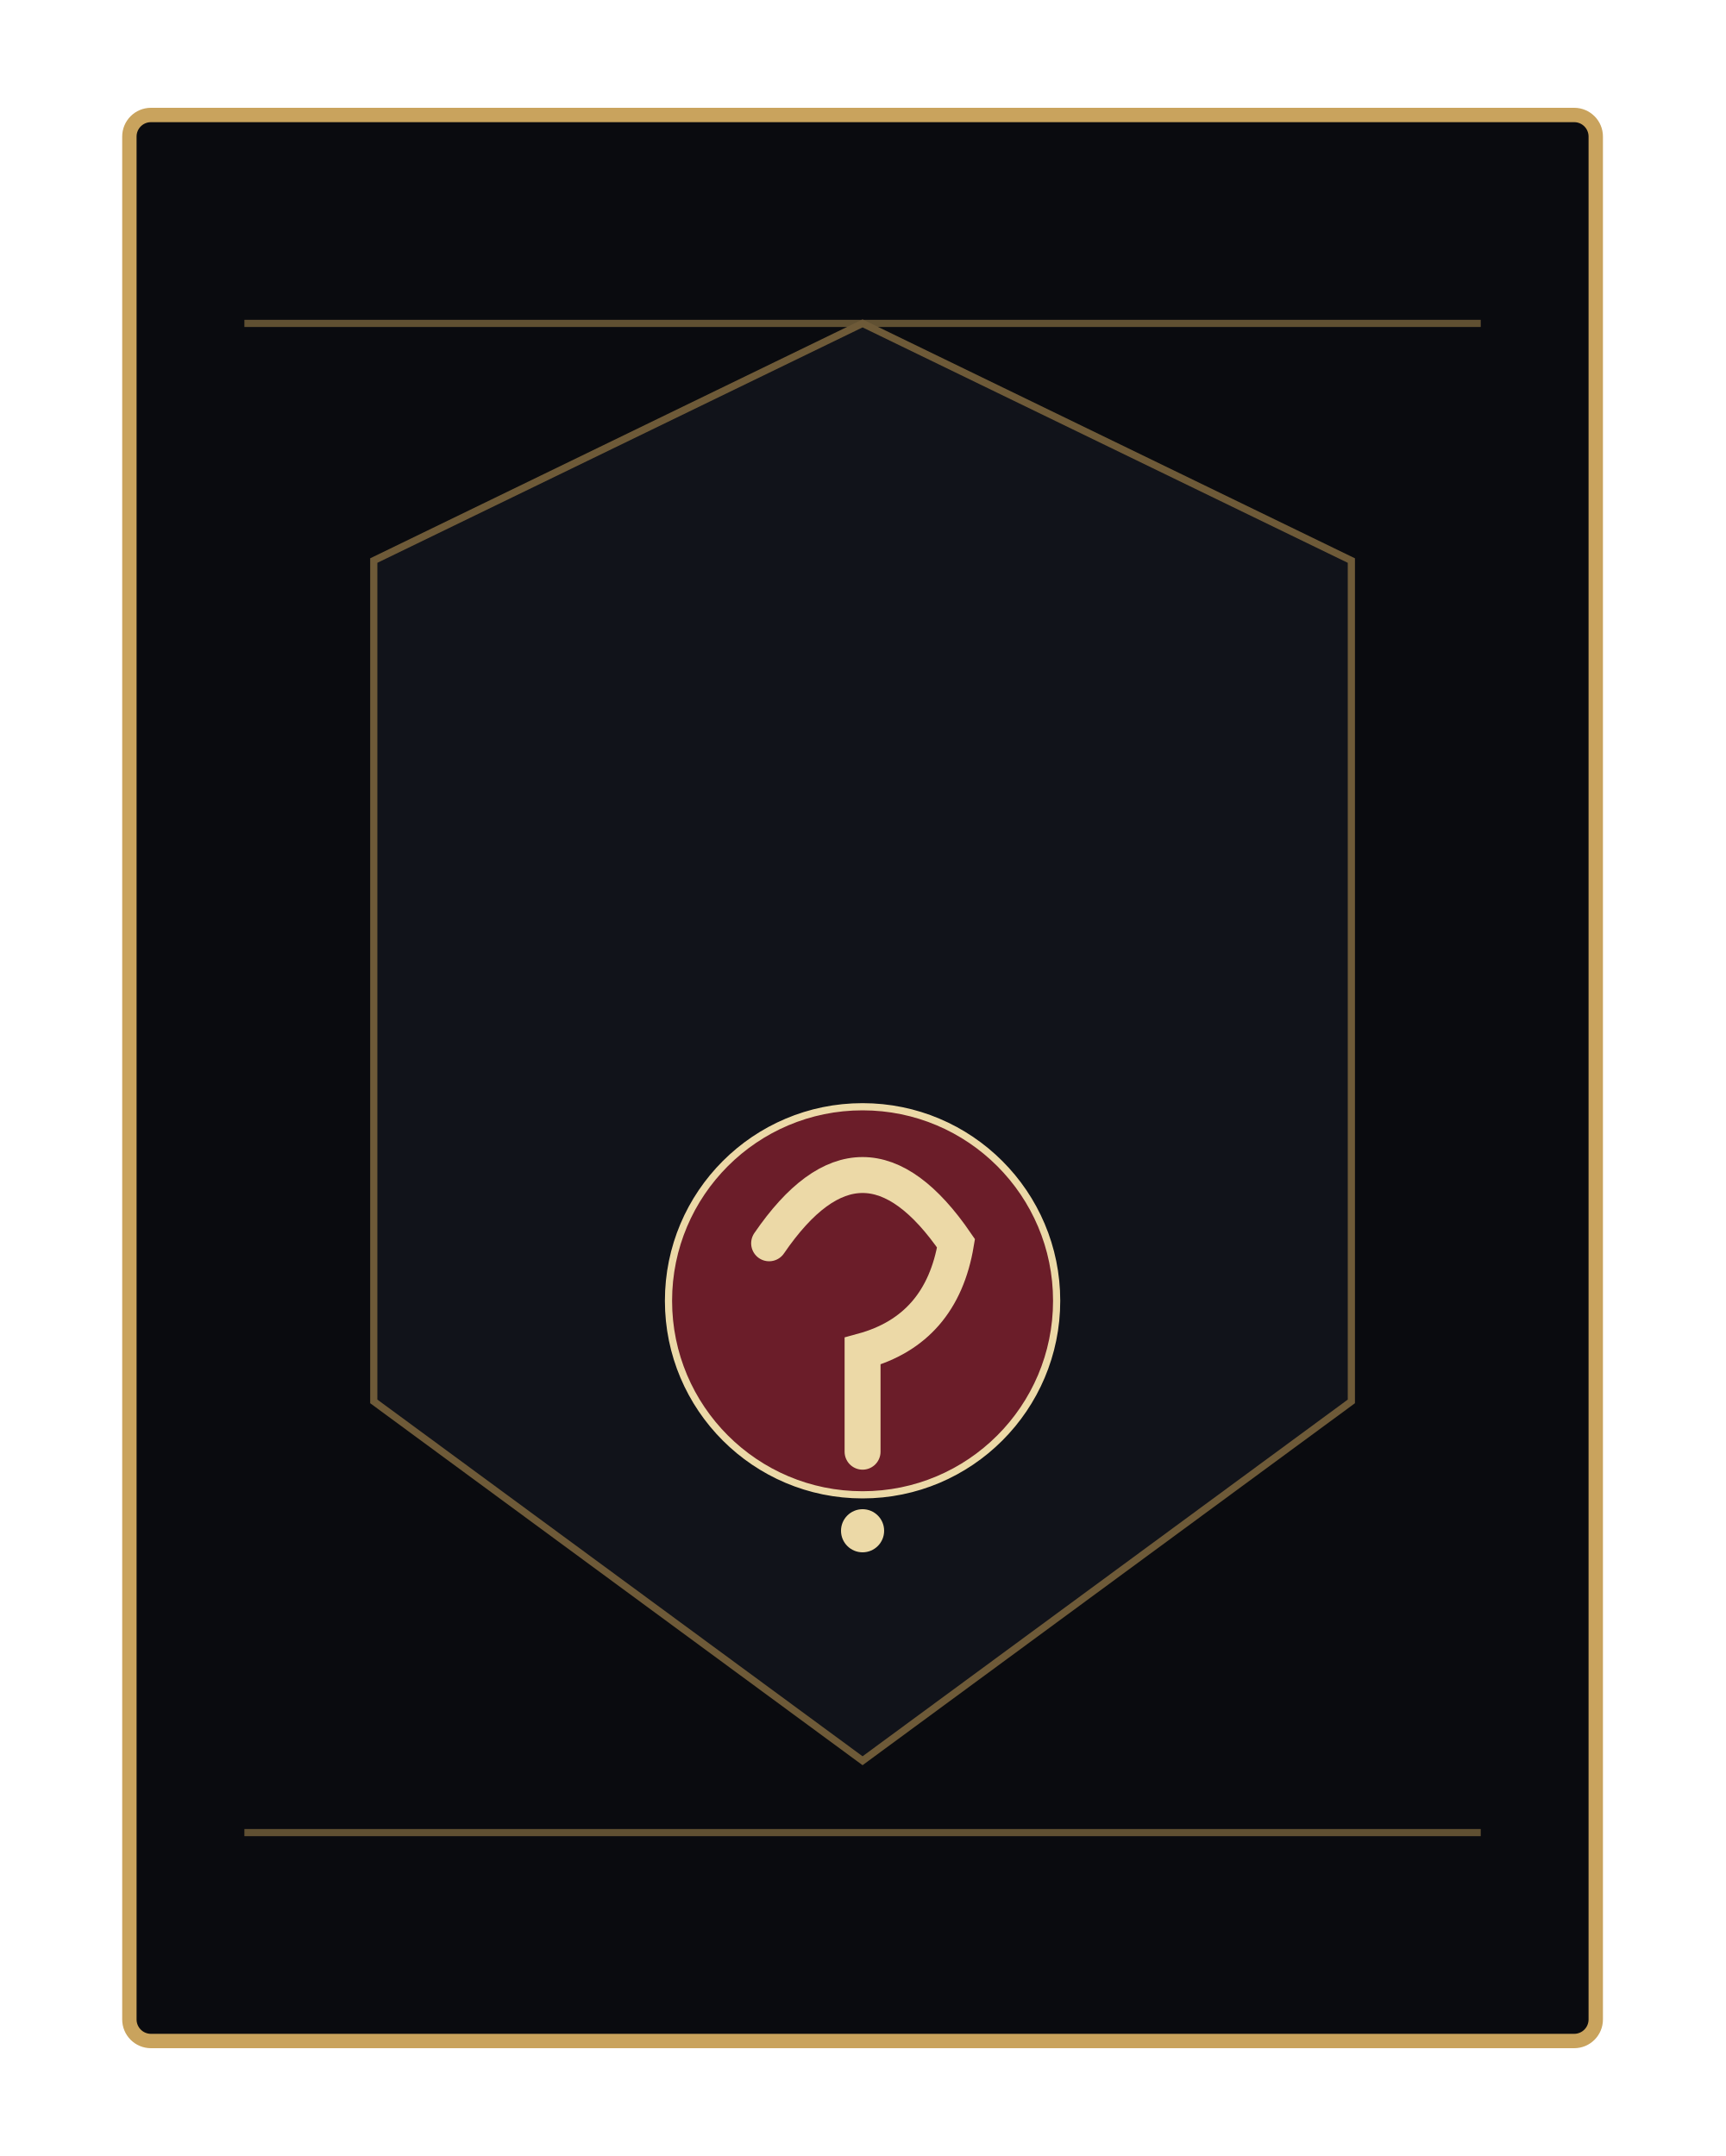
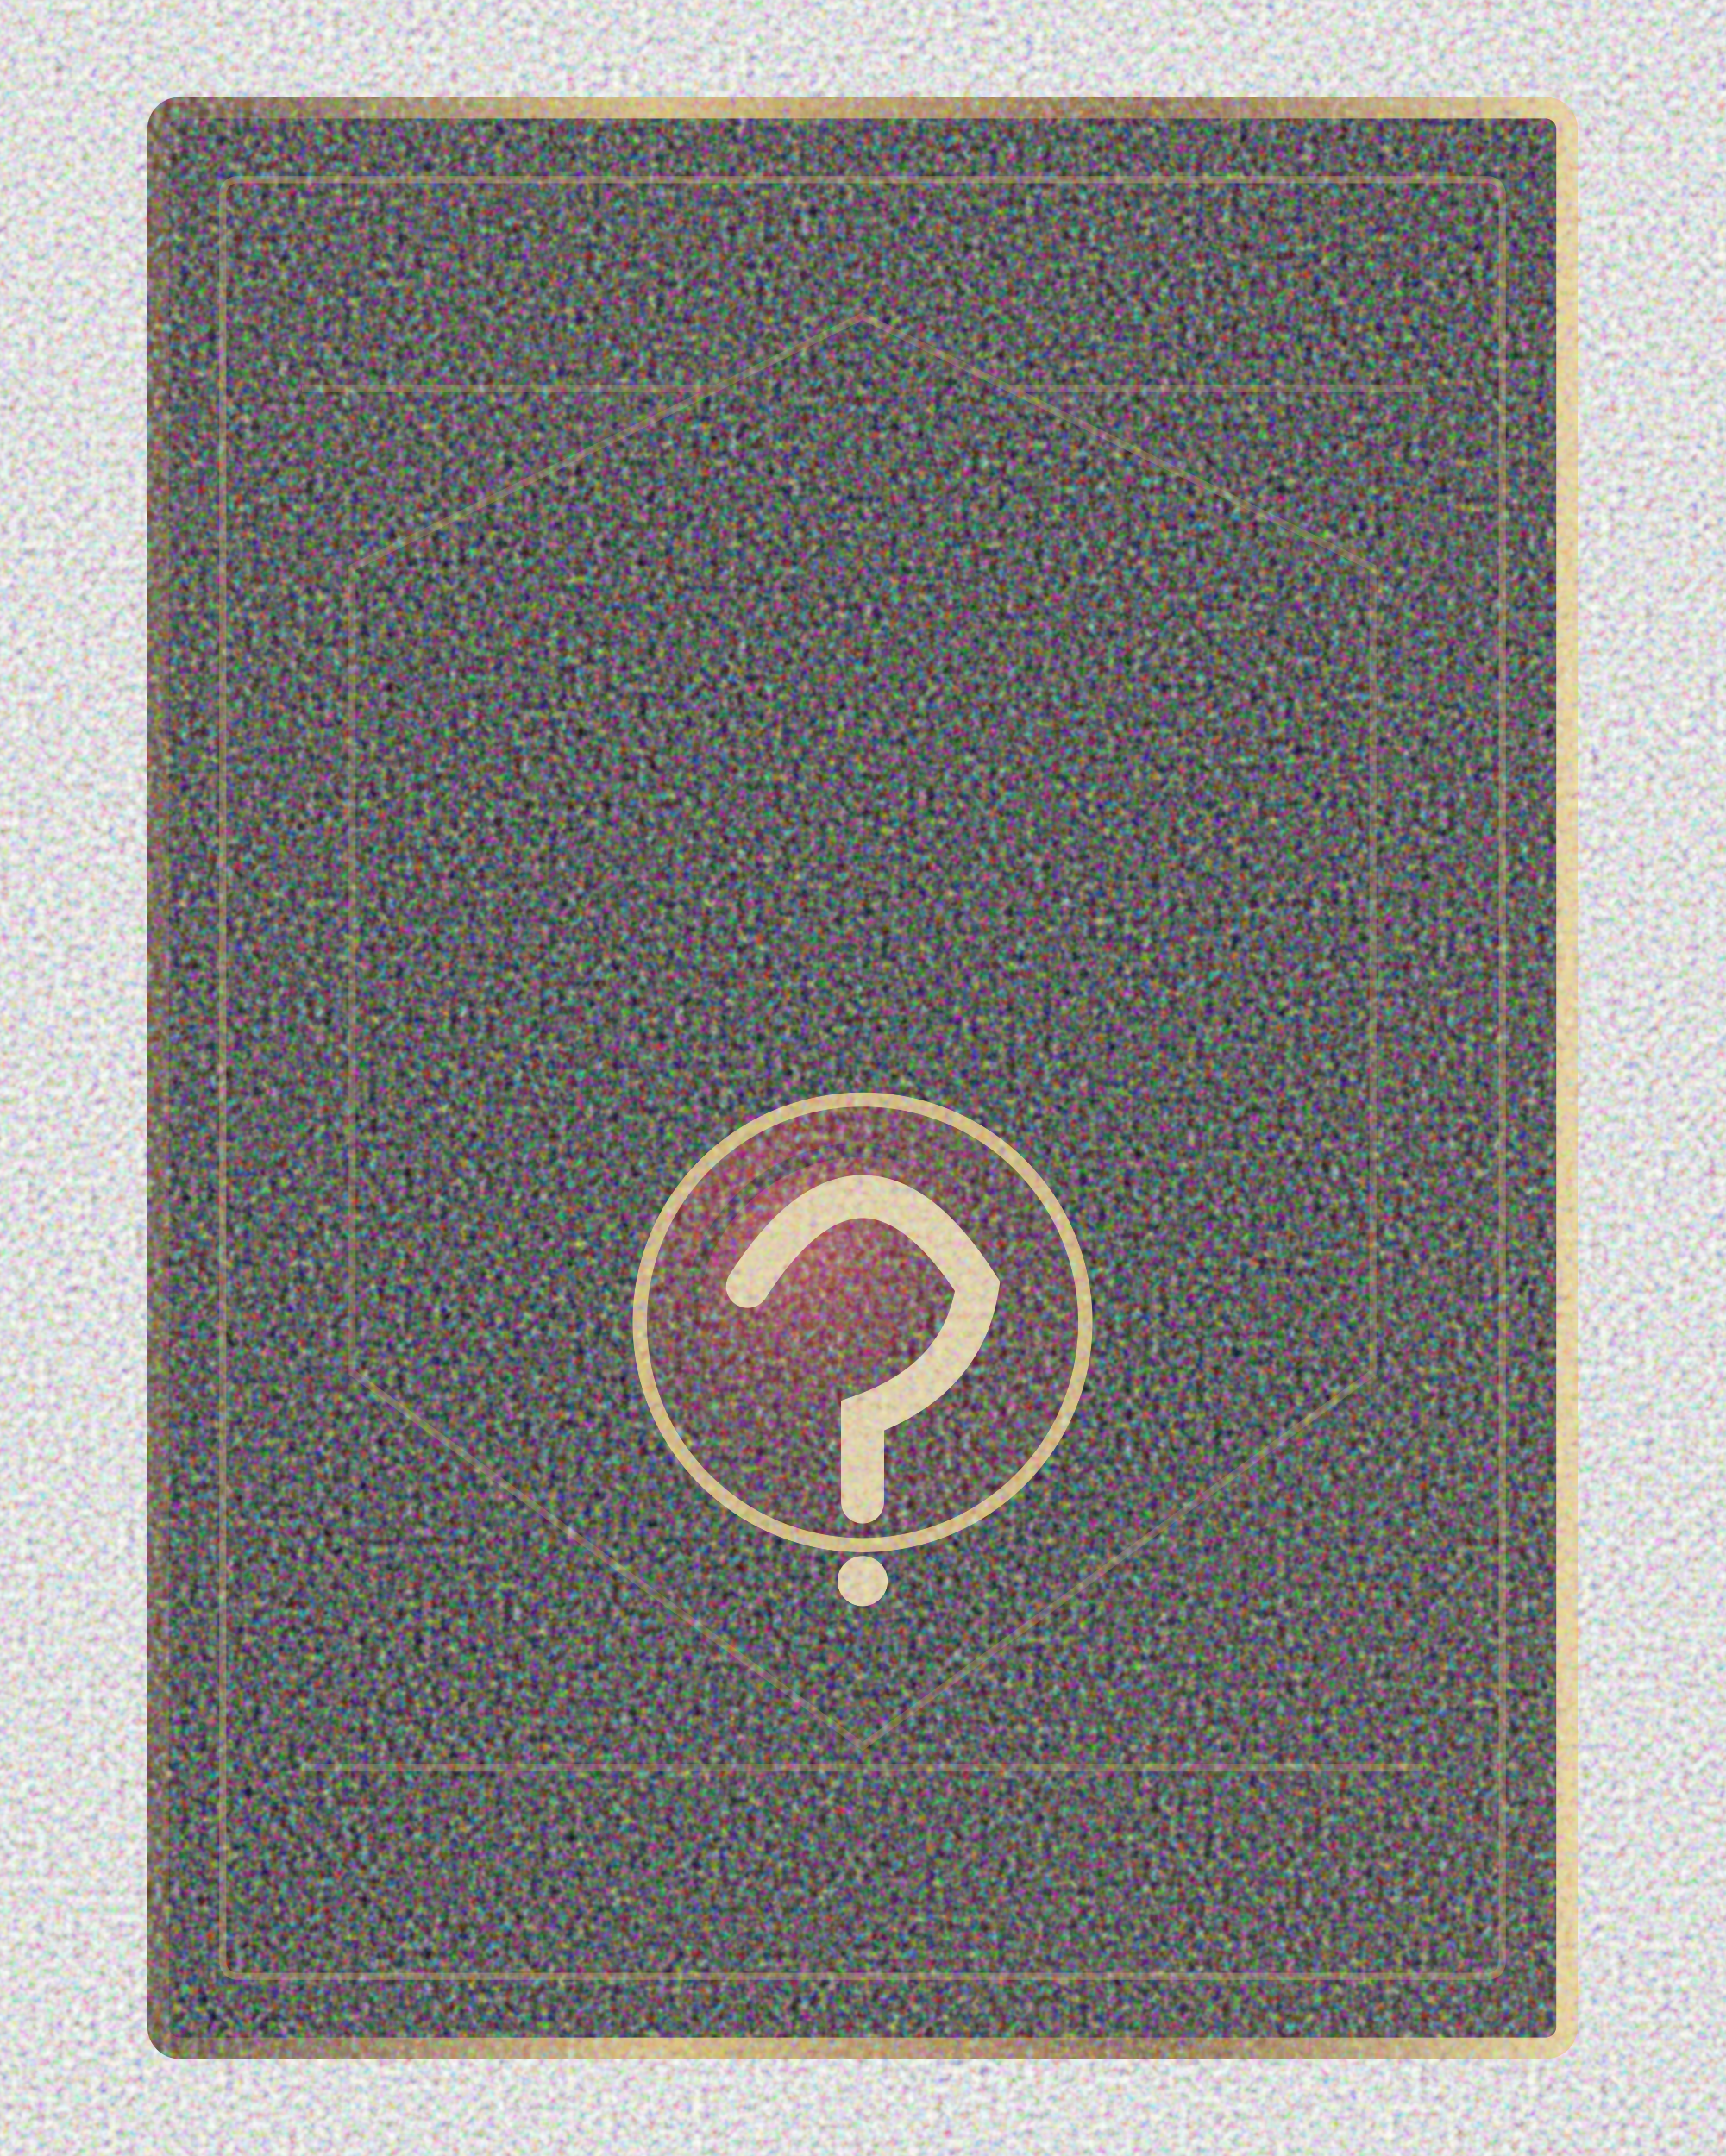
- <svg xmlns="http://www.w3.org/2000/svg" viewBox="0 0 240 300" role="img" aria-hidden="true">
-   <rect x="18" y="16" width="204" height="268" rx="3" fill="#0a0b0f" stroke="#c9a35d" stroke-width="2" />
-   <path d="M34 45h172M34 255h172" stroke="#c9a35d" opacity=".45" />
-   <path d="M52 78L120 45l68 33v117l-68 50-68-50z" fill="#11131a" stroke="#6e5a38" />
-   <circle cx="120" cy="181" r="27" fill="#6b1d29" stroke="#ecd9a7" />
-   <path d="M107 173q13-19 26 0-2 12-13 15v14" fill="none" stroke="#ecd9a7" stroke-width="5" stroke-linecap="round" />
-   <circle cx="120" cy="213" r="3" fill="#ecd9a7" />
+ <svg xmlns="http://www.w3.org/2000/svg" viewBox="0 0 240 300">
+   <defs>
+     <linearGradient id="v" x1="0" y1="0" x2="1" y2="1">
+       <stop stop-color="#26211d" />
+       <stop offset=".48" stop-color="#0f0f10" />
+       <stop offset="1" stop-color="#2e241b" />
+     </linearGradient>
+     <linearGradient id="g">
+       <stop stop-color="#5f4423" />
+       <stop offset=".35" stop-color="#e0c27c" />
+       <stop offset=".7" stop-color="#8a632f" />
+       <stop offset="1" stop-color="#f1d99d" />
+     </linearGradient>
+     <radialGradient id="w" cx="35%" cy="30%">
+       <stop stop-color="#b94a53" />
+       <stop offset=".45" stop-color="#7b202c" />
+       <stop offset="1" stop-color="#3d0b12" />
+     </radialGradient>
+     <filter id="s" x="-30%" y="-30%" width="160%" height="160%">
+       <feDropShadow dx="0" dy="8" stdDeviation="8" flood-opacity=".72" />
+       <feTurbulence type="fractalNoise" baseFrequency=".8" numOctaves="2" seed="7" result="n" />
+       <feBlend in="SourceGraphic" in2="n" mode="soft-light" />
+     </filter>
+   </defs>
+   <g filter="url(#s)">
+     <rect x="22" y="15" width="196" height="270" rx="3" fill="url(#v)" stroke="url(#g)" stroke-width="3" />
+     <rect x="31" y="25" width="178" height="250" rx="2" fill="none" stroke="#7d673f" />
+     <path d="M42 54h156M42 246h156" stroke="#c6a562" opacity=".45" />
+     <path d="M49 79l71-35 71 35v112l-71 52-71-52z" fill="#08090b" stroke="#675533" />
+     <circle cx="120" cy="184" r="31" fill="url(#w)" stroke="#d9bd7a" stroke-width="2" />
+     <circle cx="120" cy="184" r="24" fill="none" stroke="#4a1118" stroke-width="2" />
+     <path d="M104 179q16-25 32 0-2 13-16 18v12" fill="none" stroke="#ead7aa" stroke-width="6" stroke-linecap="round" />
+     <circle cx="120" cy="220" r="3.5" fill="#ead7aa" />
+   </g>
</svg>
